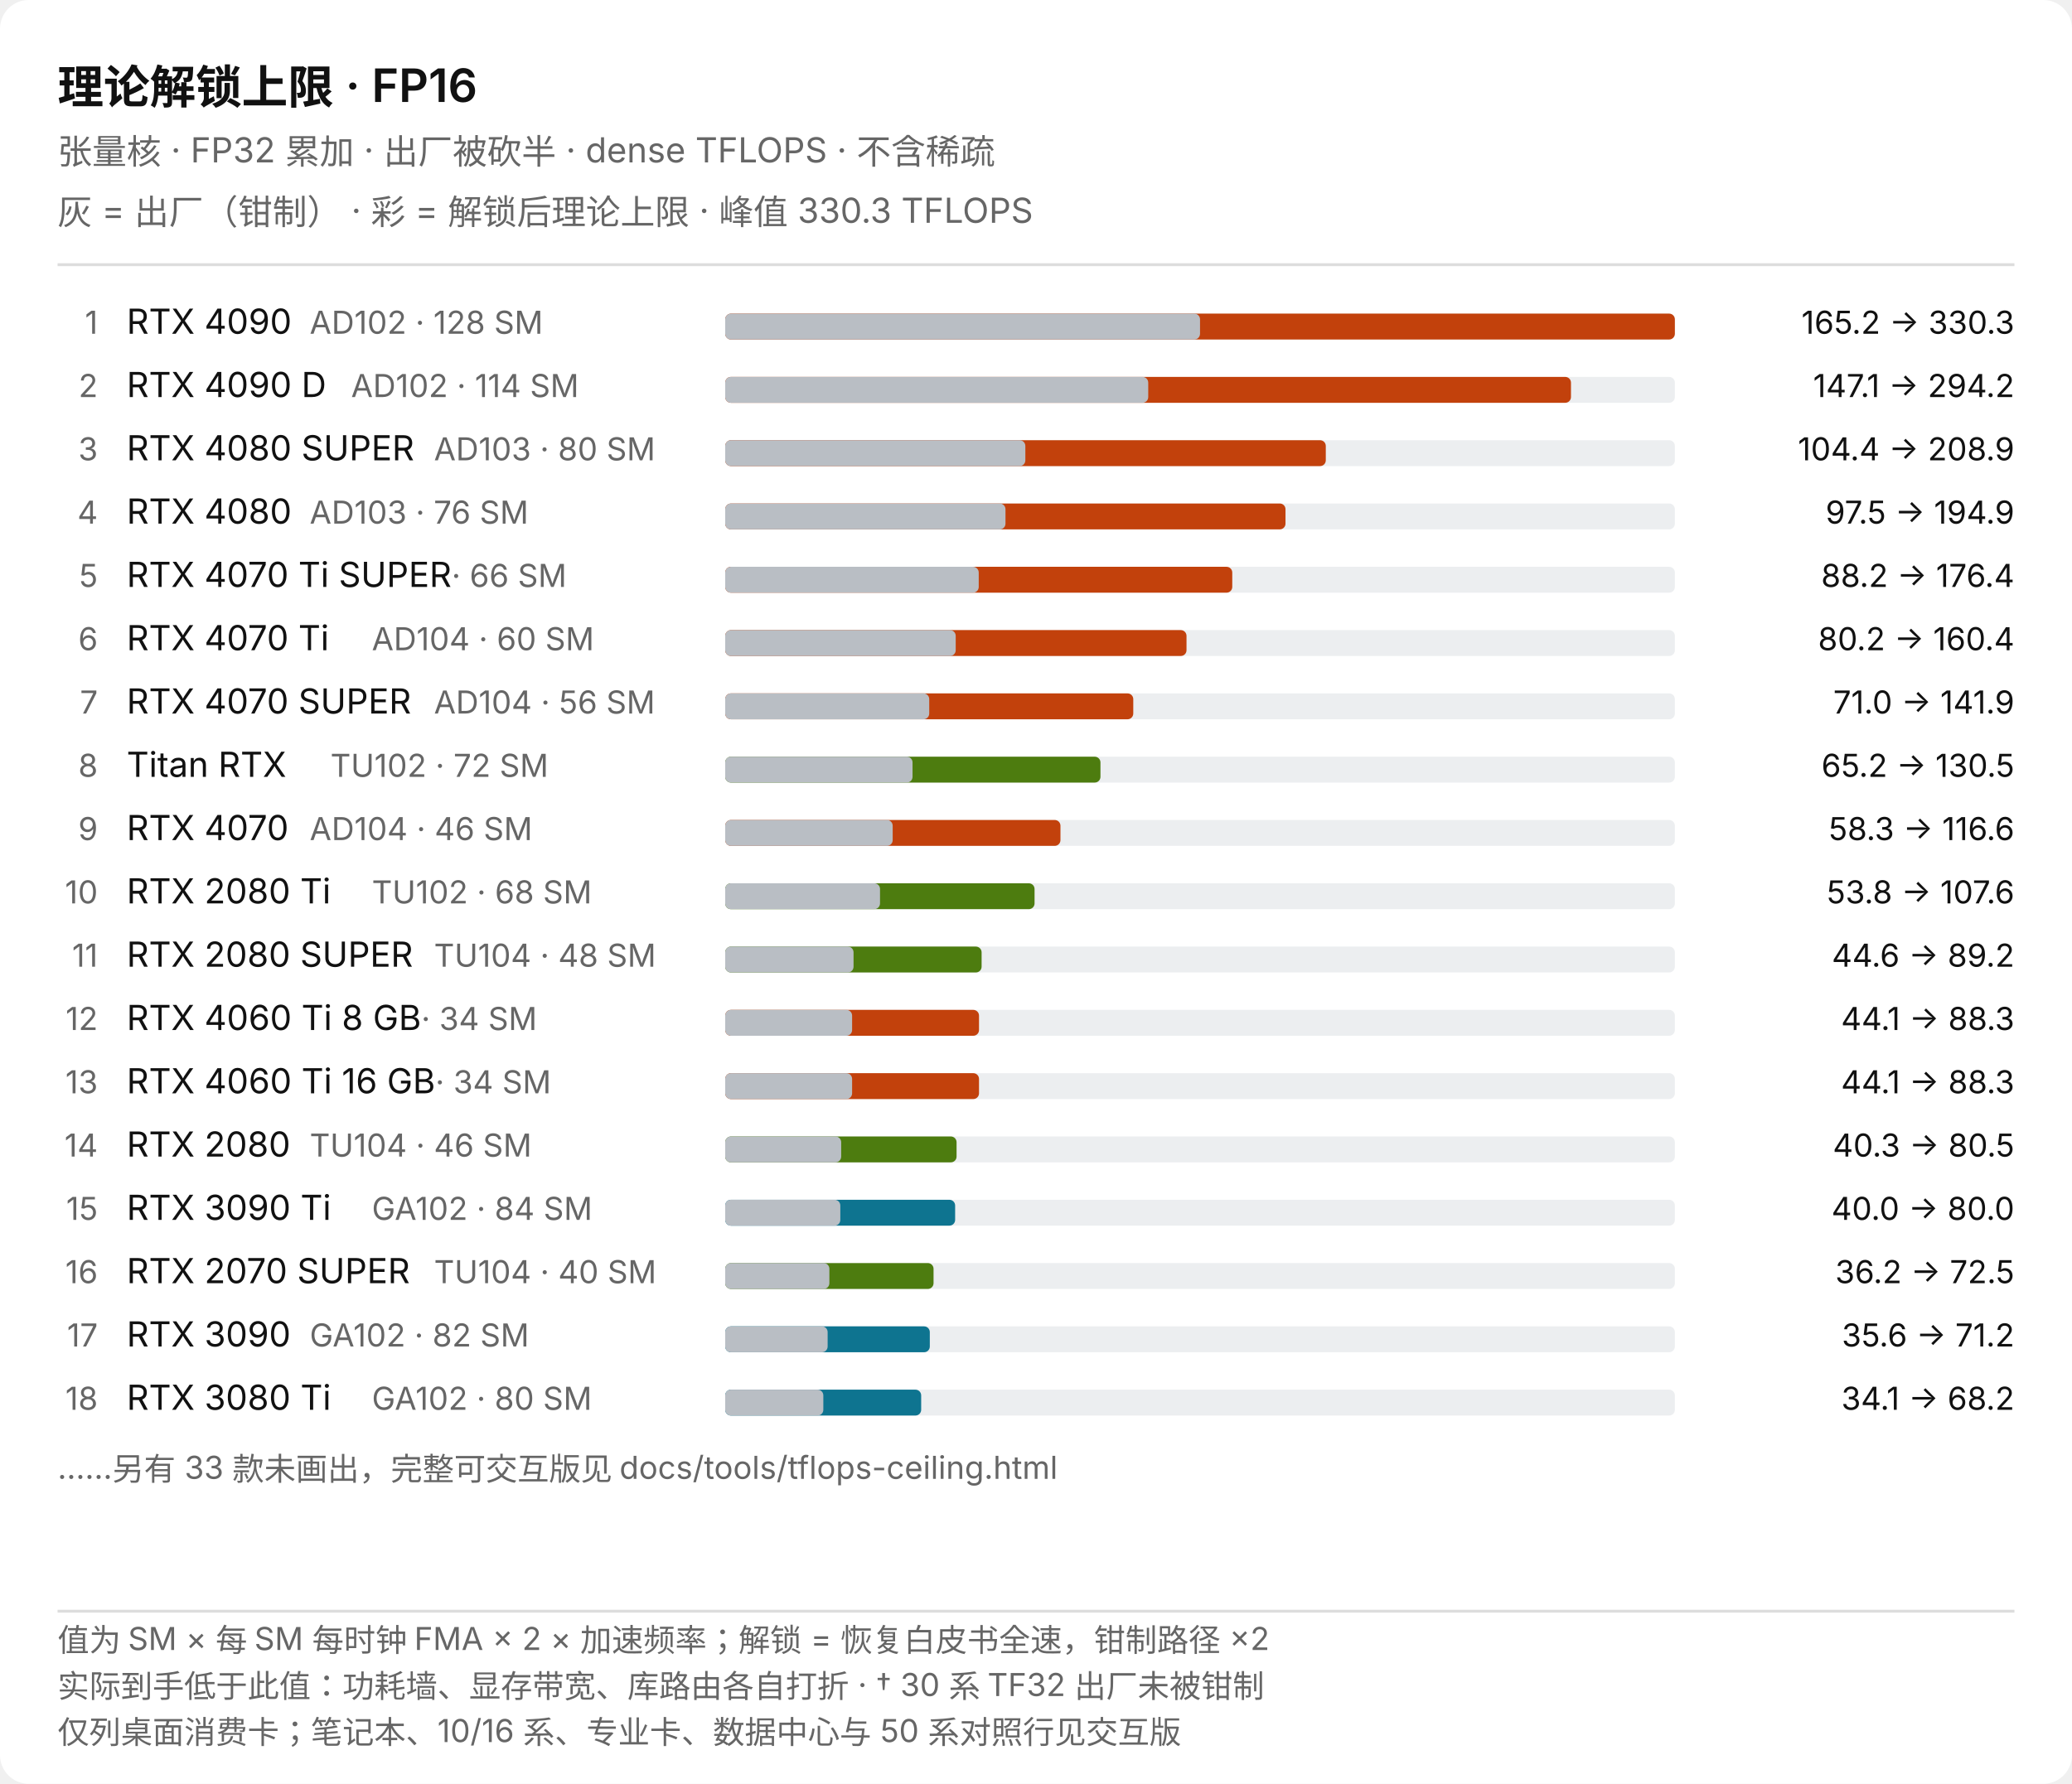
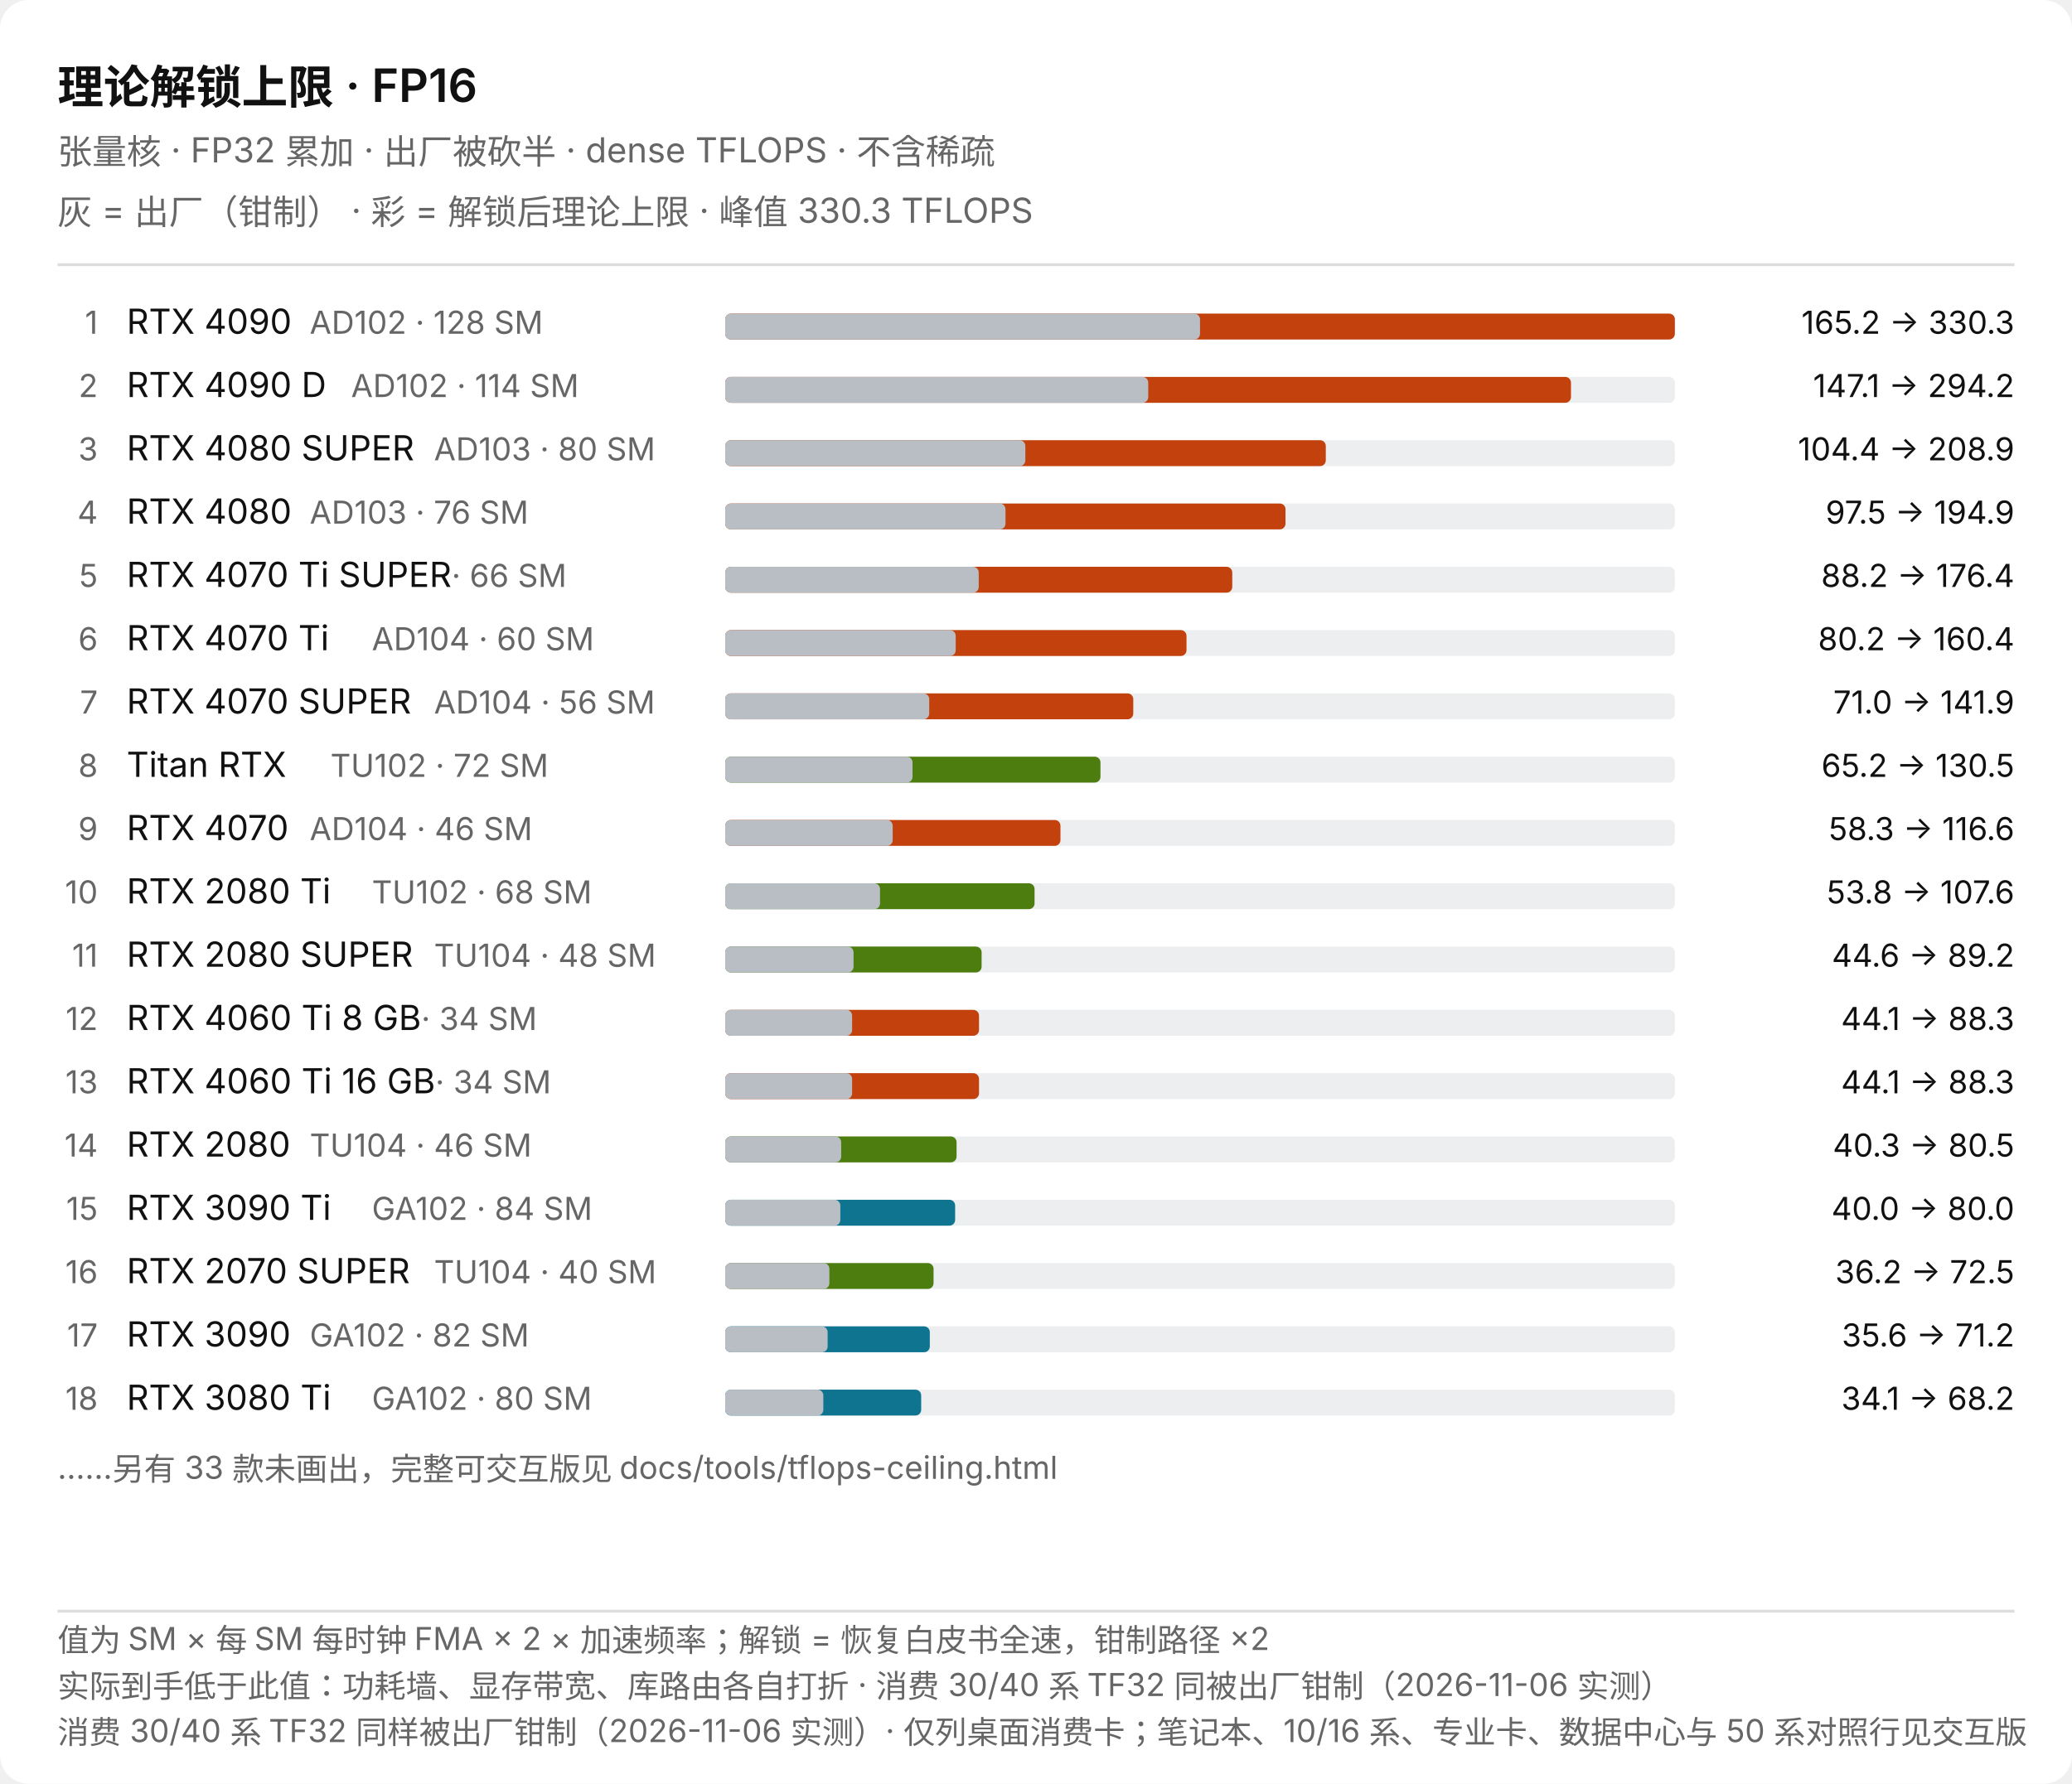
<svg xmlns="http://www.w3.org/2000/svg" width="720" height="620" viewBox="0 0 720 620" role="img" aria-label="理论解锁上限天梯图 · FP16">
  <style>
.bg{fill:#fff}.fg{fill:#111}.mut{fill:#666}.brd{fill:none;stroke:#ddd}.trk{fill:#eceef0}.g20{fill:#4d7c0f}.g30{fill:#0e7490}.g40{fill:#c2410c}.g10{fill:#92400e}.g16{fill:#d97706}.lock{fill:#b9bec4}text{font-family:system-ui,-apple-system,'Segoe UI',sans-serif}@media (prefers-color-scheme:dark){.bg{fill:#111417}.fg{fill:#e6e8ea}.mut{fill:#9aa3ad}.brd{stroke:#333a42}.trk{fill:#232a31}.lock{fill:#5b636c}.g20{fill:#a3e635}.g30{fill:#22d3ee}.g40{fill:#fb923c}.g10{fill:#92400e}.g16{fill:#d97706}}
</style>
  <rect class="bg" width="720" height="620" rx="10" />
  <text class="fg" x="20" y="36" font-size="16" font-weight="600">理论解锁上限 · FP16</text>
  <text class="mut" x="20" y="57" font-size="12">张量核 · FP32 累加 · 出厂被砍半 · dense TFLOPS · 不含稀疏</text>
  <text class="mut" x="20" y="78" font-size="12">灰 = 出厂（钳制） · 彩 = 解锁后理论上限 · 峰值 330.3 TFLOPS</text>
  <line class="brd" x1="20" y1="92" x2="700" y2="92" />
  <text class="mut" x="34" y="116" font-size="11" text-anchor="end">1</text>
  <text class="fg" x="44" y="116" font-size="12">RTX 4090</text>
  <text class="mut" x="44" y="116" font-size="11">
    <tspan x="107.6">AD102 · 128 SM</tspan>
  </text>
  <rect class="trk" x="252" y="109" width="330" height="9" rx="2" />
  <rect class="g40" x="252.0" y="109.0" width="330.0" height="9" rx="2" />
  <rect class="lock" x="252.0" y="109.0" width="165.0" height="9" rx="2" />
  <text class="fg" x="700" y="116" font-size="11" text-anchor="end">165.2 → 330.3</text>
  <text class="mut" x="34" y="138" font-size="11" text-anchor="end">2</text>
  <text class="fg" x="44" y="138" font-size="12">RTX 4090 D</text>
  <text class="mut" x="44" y="138" font-size="11">
    <tspan x="122.0">AD102 · 114 SM</tspan>
  </text>
  <rect class="trk" x="252" y="131" width="330" height="9" rx="2" />
  <rect class="g40" x="252.0" y="131.0" width="293.9" height="9" rx="2" />
  <rect class="lock" x="252.0" y="131.0" width="147.0" height="9" rx="2" />
  <text class="fg" x="700" y="138" font-size="11" text-anchor="end">147.1 → 294.2</text>
  <text class="mut" x="34" y="160" font-size="11" text-anchor="end">3</text>
  <text class="fg" x="44" y="160" font-size="12">RTX 4080 SUPER</text>
  <text class="mut" x="44" y="160" font-size="11">
    <tspan x="150.8">AD103 · 80 SM</tspan>
  </text>
  <rect class="trk" x="252" y="153" width="330" height="9" rx="2" />
  <rect class="g40" x="252.0" y="153.0" width="208.7" height="9" rx="2" />
  <rect class="lock" x="252.0" y="153.0" width="104.3" height="9" rx="2" />
  <text class="fg" x="700" y="160" font-size="11" text-anchor="end">104.4 → 208.9</text>
  <text class="mut" x="34" y="182" font-size="11" text-anchor="end">4</text>
  <text class="fg" x="44" y="182" font-size="12">RTX 4080</text>
  <text class="mut" x="44" y="182" font-size="11">
    <tspan x="107.6">AD103 · 76 SM</tspan>
  </text>
  <rect class="trk" x="252" y="175" width="330" height="9" rx="2" />
  <rect class="g40" x="252.0" y="175.0" width="194.7" height="9" rx="2" />
  <rect class="lock" x="252.0" y="175.0" width="97.4" height="9" rx="2" />
  <text class="fg" x="700" y="182" font-size="11" text-anchor="end">97.5 → 194.9</text>
  <text class="mut" x="34" y="204" font-size="11" text-anchor="end">5</text>
  <text class="fg" x="44" y="204" font-size="12">RTX 4070 Ti SUPER<tspan class="mut" font-size="11"> · 66 SM</tspan>
  </text>
  <rect class="trk" x="252" y="197" width="330" height="9" rx="2" />
  <rect class="g40" x="252.0" y="197.0" width="176.2" height="9" rx="2" />
  <rect class="lock" x="252.0" y="197.0" width="88.1" height="9" rx="2" />
  <text class="fg" x="700" y="204" font-size="11" text-anchor="end">88.2 → 176.4</text>
  <text class="mut" x="34" y="226" font-size="11" text-anchor="end">6</text>
  <text class="fg" x="44" y="226" font-size="12">RTX 4070 Ti</text>
  <text class="mut" x="44" y="226" font-size="11">
    <tspan x="129.2">AD104 · 60 SM</tspan>
  </text>
  <rect class="trk" x="252" y="219" width="330" height="9" rx="2" />
  <rect class="g40" x="252.0" y="219.0" width="160.3" height="9" rx="2" />
  <rect class="lock" x="252.0" y="219.0" width="80.1" height="9" rx="2" />
  <text class="fg" x="700" y="226" font-size="11" text-anchor="end">80.2 → 160.4</text>
  <text class="mut" x="34" y="248" font-size="11" text-anchor="end">7</text>
  <text class="fg" x="44" y="248" font-size="12">RTX 4070 SUPER</text>
  <text class="mut" x="44" y="248" font-size="11">
    <tspan x="150.8">AD104 · 56 SM</tspan>
  </text>
  <rect class="trk" x="252" y="241" width="330" height="9" rx="2" />
  <rect class="g40" x="252.0" y="241.0" width="141.8" height="9" rx="2" />
  <rect class="lock" x="252.0" y="241.0" width="70.9" height="9" rx="2" />
  <text class="fg" x="700" y="248" font-size="11" text-anchor="end">71.0 → 141.9</text>
  <text class="mut" x="34" y="270" font-size="11" text-anchor="end">8</text>
  <text class="fg" x="44" y="270" font-size="12">Titan RTX</text>
  <text class="mut" x="44" y="270" font-size="11">
    <tspan x="114.8">TU102 · 72 SM</tspan>
  </text>
  <rect class="trk" x="252" y="263" width="330" height="9" rx="2" />
  <rect class="g20" x="252.0" y="263.0" width="130.4" height="9" rx="2" />
  <rect class="lock" x="252.0" y="263.0" width="65.1" height="9" rx="2" />
  <text class="fg" x="700" y="270" font-size="11" text-anchor="end">65.2 → 130.5</text>
  <text class="mut" x="34" y="292" font-size="11" text-anchor="end">9</text>
  <text class="fg" x="44" y="292" font-size="12">RTX 4070</text>
  <text class="mut" x="44" y="292" font-size="11">
    <tspan x="107.6">AD104 · 46 SM</tspan>
  </text>
  <rect class="trk" x="252" y="285" width="330" height="9" rx="2" />
  <rect class="g40" x="252.0" y="285.0" width="116.5" height="9" rx="2" />
  <rect class="lock" x="252.0" y="285.0" width="58.2" height="9" rx="2" />
  <text class="fg" x="700" y="292" font-size="11" text-anchor="end">58.3 → 116.6</text>
  <text class="mut" x="34" y="314" font-size="11" text-anchor="end">10</text>
  <text class="fg" x="44" y="314" font-size="12">RTX 2080 Ti</text>
  <text class="mut" x="44" y="314" font-size="11">
    <tspan x="129.2">TU102 · 68 SM</tspan>
  </text>
  <rect class="trk" x="252" y="307" width="330" height="9" rx="2" />
  <rect class="g20" x="252.0" y="307.0" width="107.5" height="9" rx="2" />
  <rect class="lock" x="252.0" y="307.0" width="53.8" height="9" rx="2" />
  <text class="fg" x="700" y="314" font-size="11" text-anchor="end">53.8 → 107.6</text>
  <text class="mut" x="34" y="336" font-size="11" text-anchor="end">11</text>
  <text class="fg" x="44" y="336" font-size="12">RTX 2080 SUPER</text>
  <text class="mut" x="44" y="336" font-size="11">
    <tspan x="150.8">TU104 · 48 SM</tspan>
  </text>
  <rect class="trk" x="252" y="329" width="330" height="9" rx="2" />
  <rect class="g20" x="252.0" y="329.0" width="89.1" height="9" rx="2" />
  <rect class="lock" x="252.0" y="329.0" width="44.6" height="9" rx="2" />
  <text class="fg" x="700" y="336" font-size="11" text-anchor="end">44.6 → 89.2</text>
  <text class="mut" x="34" y="358" font-size="11" text-anchor="end">12</text>
  <text class="fg" x="44" y="358" font-size="12">RTX 4060 Ti 8 GB<tspan class="mut" font-size="11"> · 34 SM</tspan>
  </text>
  <rect class="trk" x="252" y="351" width="330" height="9" rx="2" />
  <rect class="g40" x="252.0" y="351.0" width="88.2" height="9" rx="2" />
  <rect class="lock" x="252.0" y="351.0" width="44.1" height="9" rx="2" />
  <text class="fg" x="700" y="358" font-size="11" text-anchor="end">44.1 → 88.3</text>
  <text class="mut" x="34" y="380" font-size="11" text-anchor="end">13</text>
  <text class="fg" x="44" y="380" font-size="12">RTX 4060 Ti 16 GB<tspan class="mut" font-size="11"> · 34 SM</tspan>
  </text>
  <rect class="trk" x="252" y="373" width="330" height="9" rx="2" />
  <rect class="g40" x="252.0" y="373.0" width="88.2" height="9" rx="2" />
  <rect class="lock" x="252.0" y="373.0" width="44.1" height="9" rx="2" />
  <text class="fg" x="700" y="380" font-size="11" text-anchor="end">44.1 → 88.3</text>
  <text class="mut" x="34" y="402" font-size="11" text-anchor="end">14</text>
  <text class="fg" x="44" y="402" font-size="12">RTX 2080</text>
  <text class="mut" x="44" y="402" font-size="11">
    <tspan x="107.6">TU104 · 46 SM</tspan>
  </text>
  <rect class="trk" x="252" y="395" width="330" height="9" rx="2" />
  <rect class="g20" x="252.0" y="395.0" width="80.4" height="9" rx="2" />
  <rect class="lock" x="252.0" y="395.0" width="40.3" height="9" rx="2" />
  <text class="fg" x="700" y="402" font-size="11" text-anchor="end">40.3 → 80.5</text>
  <text class="mut" x="34" y="424" font-size="11" text-anchor="end">15</text>
  <text class="fg" x="44" y="424" font-size="12">RTX 3090 Ti</text>
  <text class="mut" x="44" y="424" font-size="11">
    <tspan x="129.2">GA102 · 84 SM</tspan>
  </text>
  <rect class="trk" x="252" y="417" width="330" height="9" rx="2" />
  <rect class="g30" x="252.0" y="417.0" width="79.9" height="9" rx="2" />
  <rect class="lock" x="252.0" y="417.0" width="40.0" height="9" rx="2" />
  <text class="fg" x="700" y="424" font-size="11" text-anchor="end">40.0 → 80.0</text>
  <text class="mut" x="34" y="446" font-size="11" text-anchor="end">16</text>
  <text class="fg" x="44" y="446" font-size="12">RTX 2070 SUPER</text>
  <text class="mut" x="44" y="446" font-size="11">
    <tspan x="150.8">TU104 · 40 SM</tspan>
  </text>
  <rect class="trk" x="252" y="439" width="330" height="9" rx="2" />
  <rect class="g20" x="252.0" y="439.0" width="72.4" height="9" rx="2" />
  <rect class="lock" x="252.0" y="439.0" width="36.2" height="9" rx="2" />
  <text class="fg" x="700" y="446" font-size="11" text-anchor="end">36.2 → 72.5</text>
  <text class="mut" x="34" y="468" font-size="11" text-anchor="end">17</text>
  <text class="fg" x="44" y="468" font-size="12">RTX 3090</text>
  <text class="mut" x="44" y="468" font-size="11">
    <tspan x="107.6">GA102 · 82 SM</tspan>
  </text>
  <rect class="trk" x="252" y="461" width="330" height="9" rx="2" />
  <rect class="g30" x="252.0" y="461.0" width="71.1" height="9" rx="2" />
  <rect class="lock" x="252.0" y="461.0" width="35.6" height="9" rx="2" />
  <text class="fg" x="700" y="468" font-size="11" text-anchor="end">35.6 → 71.2</text>
  <text class="mut" x="34" y="490" font-size="11" text-anchor="end">18</text>
  <text class="fg" x="44" y="490" font-size="12">RTX 3080 Ti</text>
  <text class="mut" x="44" y="490" font-size="11">
    <tspan x="129.2">GA102 · 80 SM</tspan>
  </text>
  <rect class="trk" x="252" y="483" width="330" height="9" rx="2" />
  <rect class="g30" x="252.0" y="483.0" width="68.1" height="9" rx="2" />
  <rect class="lock" x="252.0" y="483.0" width="34.1" height="9" rx="2" />
  <text class="fg" x="700" y="490" font-size="11" text-anchor="end">34.1 → 68.2</text>
  <text class="mut" x="20" y="514" font-size="11">……另有 33 款未画出，完整可交互版见 docs/tools/tflops-ceiling.html</text>
  <line class="brd" x1="20" y1="560" x2="700" y2="560" />
  <text class="mut" x="20" y="574" font-size="11">值为 SM × 每 SM 每时钟 FMA × 2 × 加速频率；解锁 = 恢复白皮书全速，钳制路径 ×2</text>
-   <text class="mut" x="20" y="590" font-size="11">实际到手低于此值：功耗墙、显存带宽、库路由各自打折 · † 30 系 TF32 出厂未被钳制</text>
-   <text class="mut" x="20" y="606" font-size="11">仅列桌面消费卡；笔记本、10/16 系、专业卡、数据中心与 50 系对照行见交互版</text>
+   <text class="mut" x="20" y="590" font-size="11">实际到手低于此值：功耗墙、显存带宽、库路由各自打折 · 消费 30/40 系 TF32 同被出厂钳制（2026-11-06 实测）</text>
+   <text class="mut" x="20" y="606" font-size="11">消费 30/40 系 TF32 同样被出厂钳制（2026-11-06 实测）· 仅列桌面消费卡；笔记本、10/16 系、专业卡、数据中心与 50 系对照行见交互版</text>
</svg>
